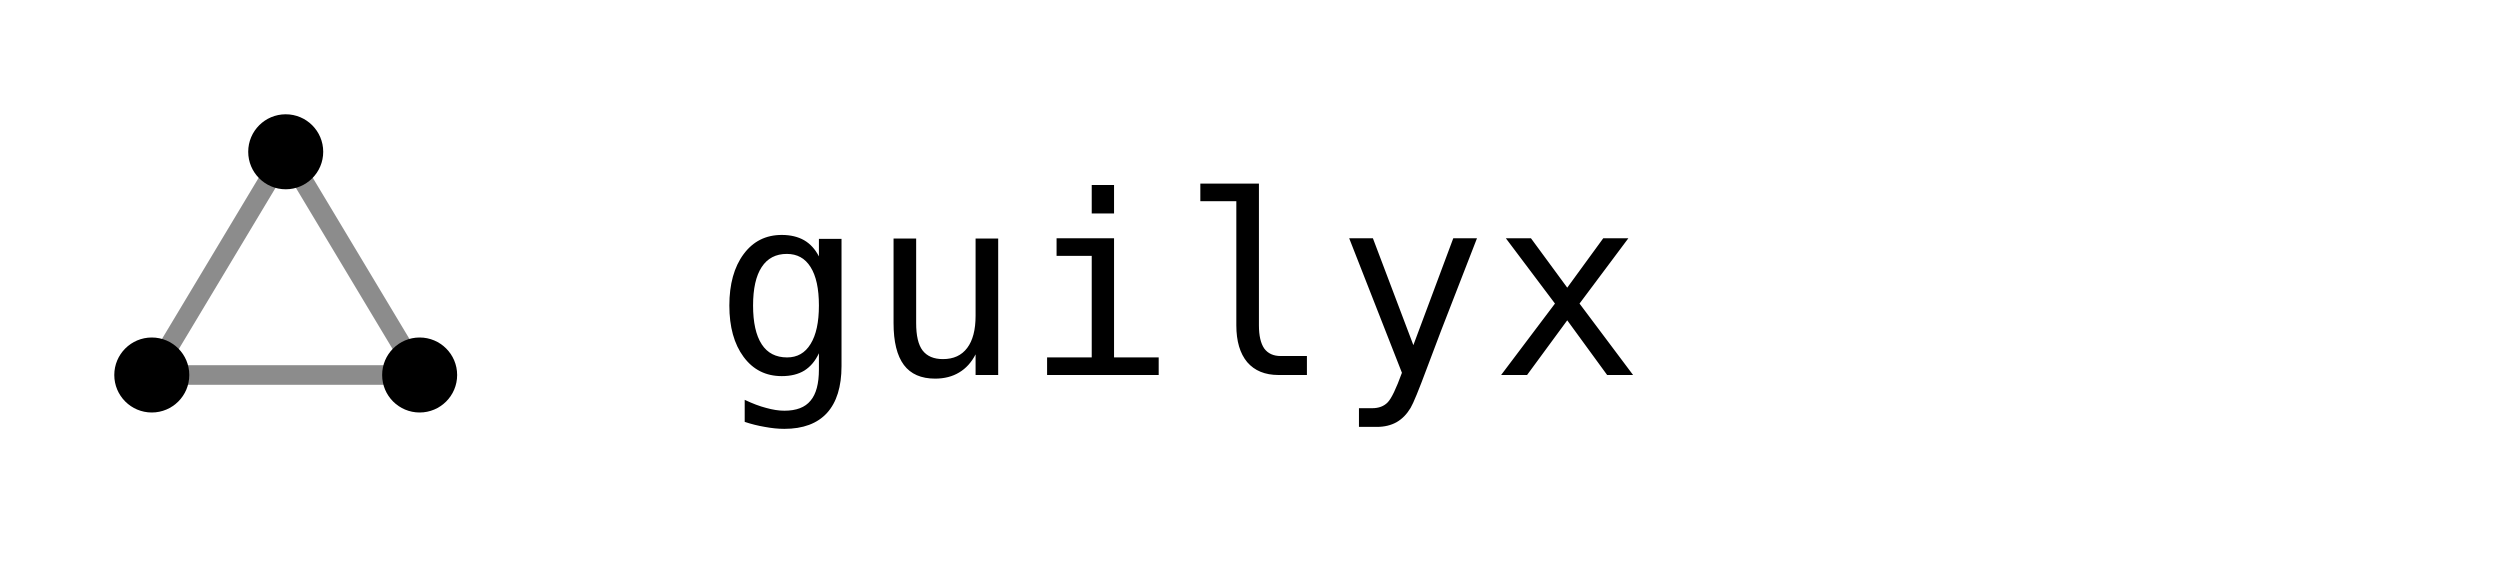
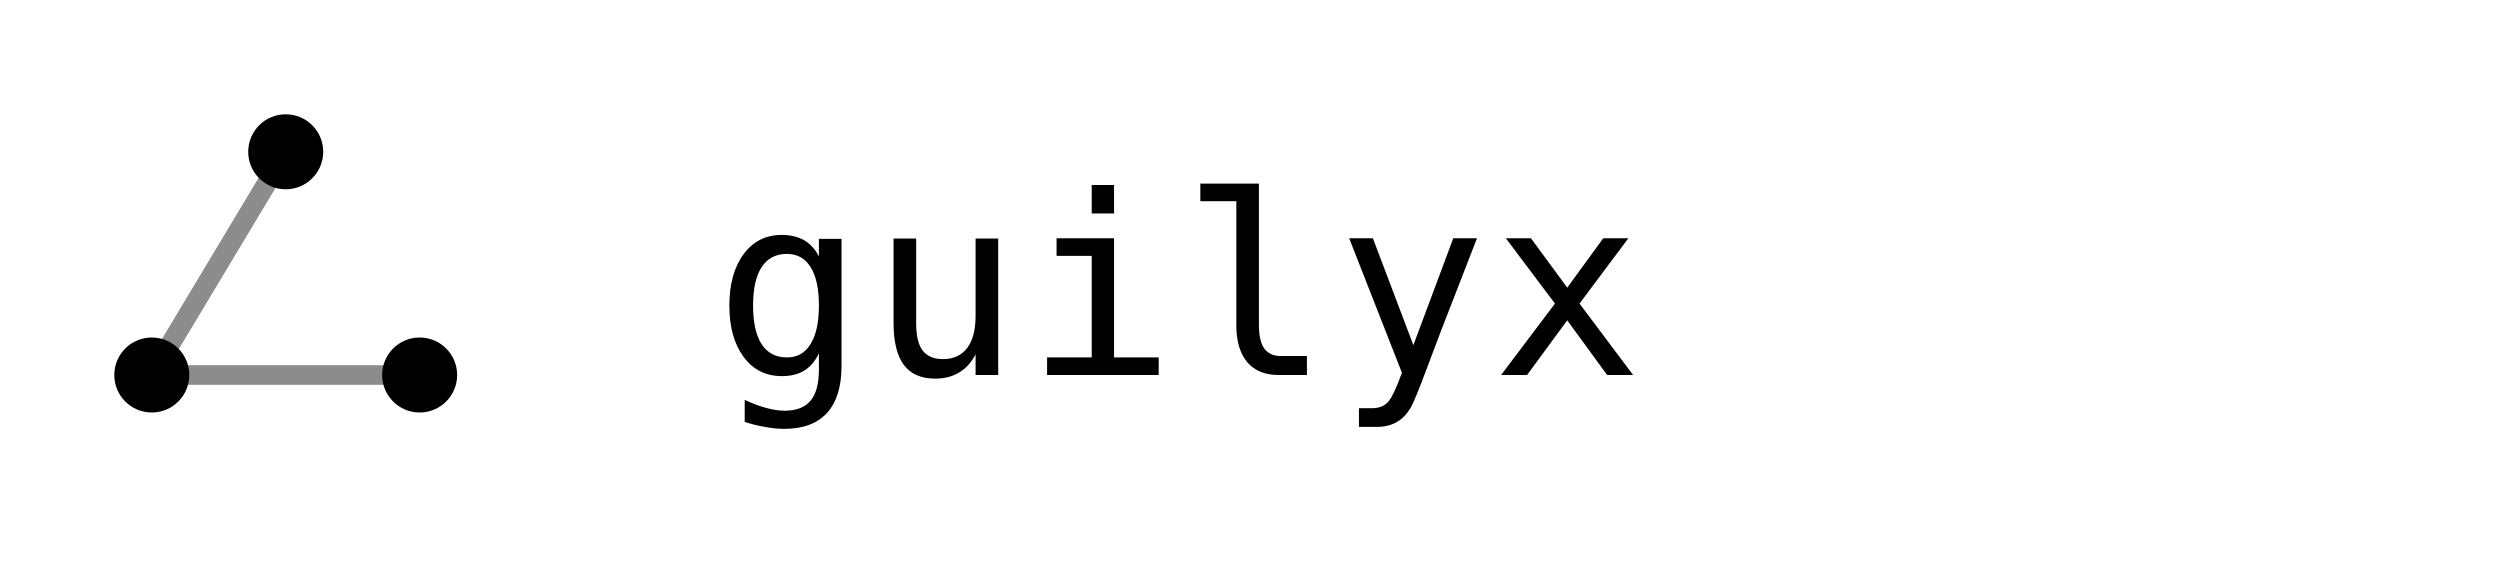
<svg xmlns="http://www.w3.org/2000/svg" viewBox="0 0 140 32" width="140" height="32" role="img" aria-label="guilyx">
-   <path d="M16 8.5 L8.5 21 L23.5 21 Z" fill="none" stroke="currentColor" stroke-width="1.1" opacity="0.45" />
+   <path d="M16 8.5 L8.5 21 L23.5 21" fill="none" stroke="currentColor" stroke-width="1.1" opacity="0.45" />
  <g fill="currentColor">
    <circle cx="16" cy="8.5" r="2.1" />
    <circle cx="8.5" cy="21" r="2.1" />
    <circle cx="23.5" cy="21" r="2.1" />
  </g>
  <text x="40" y="21" fill="currentColor" font-family="ui-monospace, 'JetBrains Mono', 'SF Mono', monospace" font-size="14" letter-spacing="0.02em">guilyx</text>
</svg>
